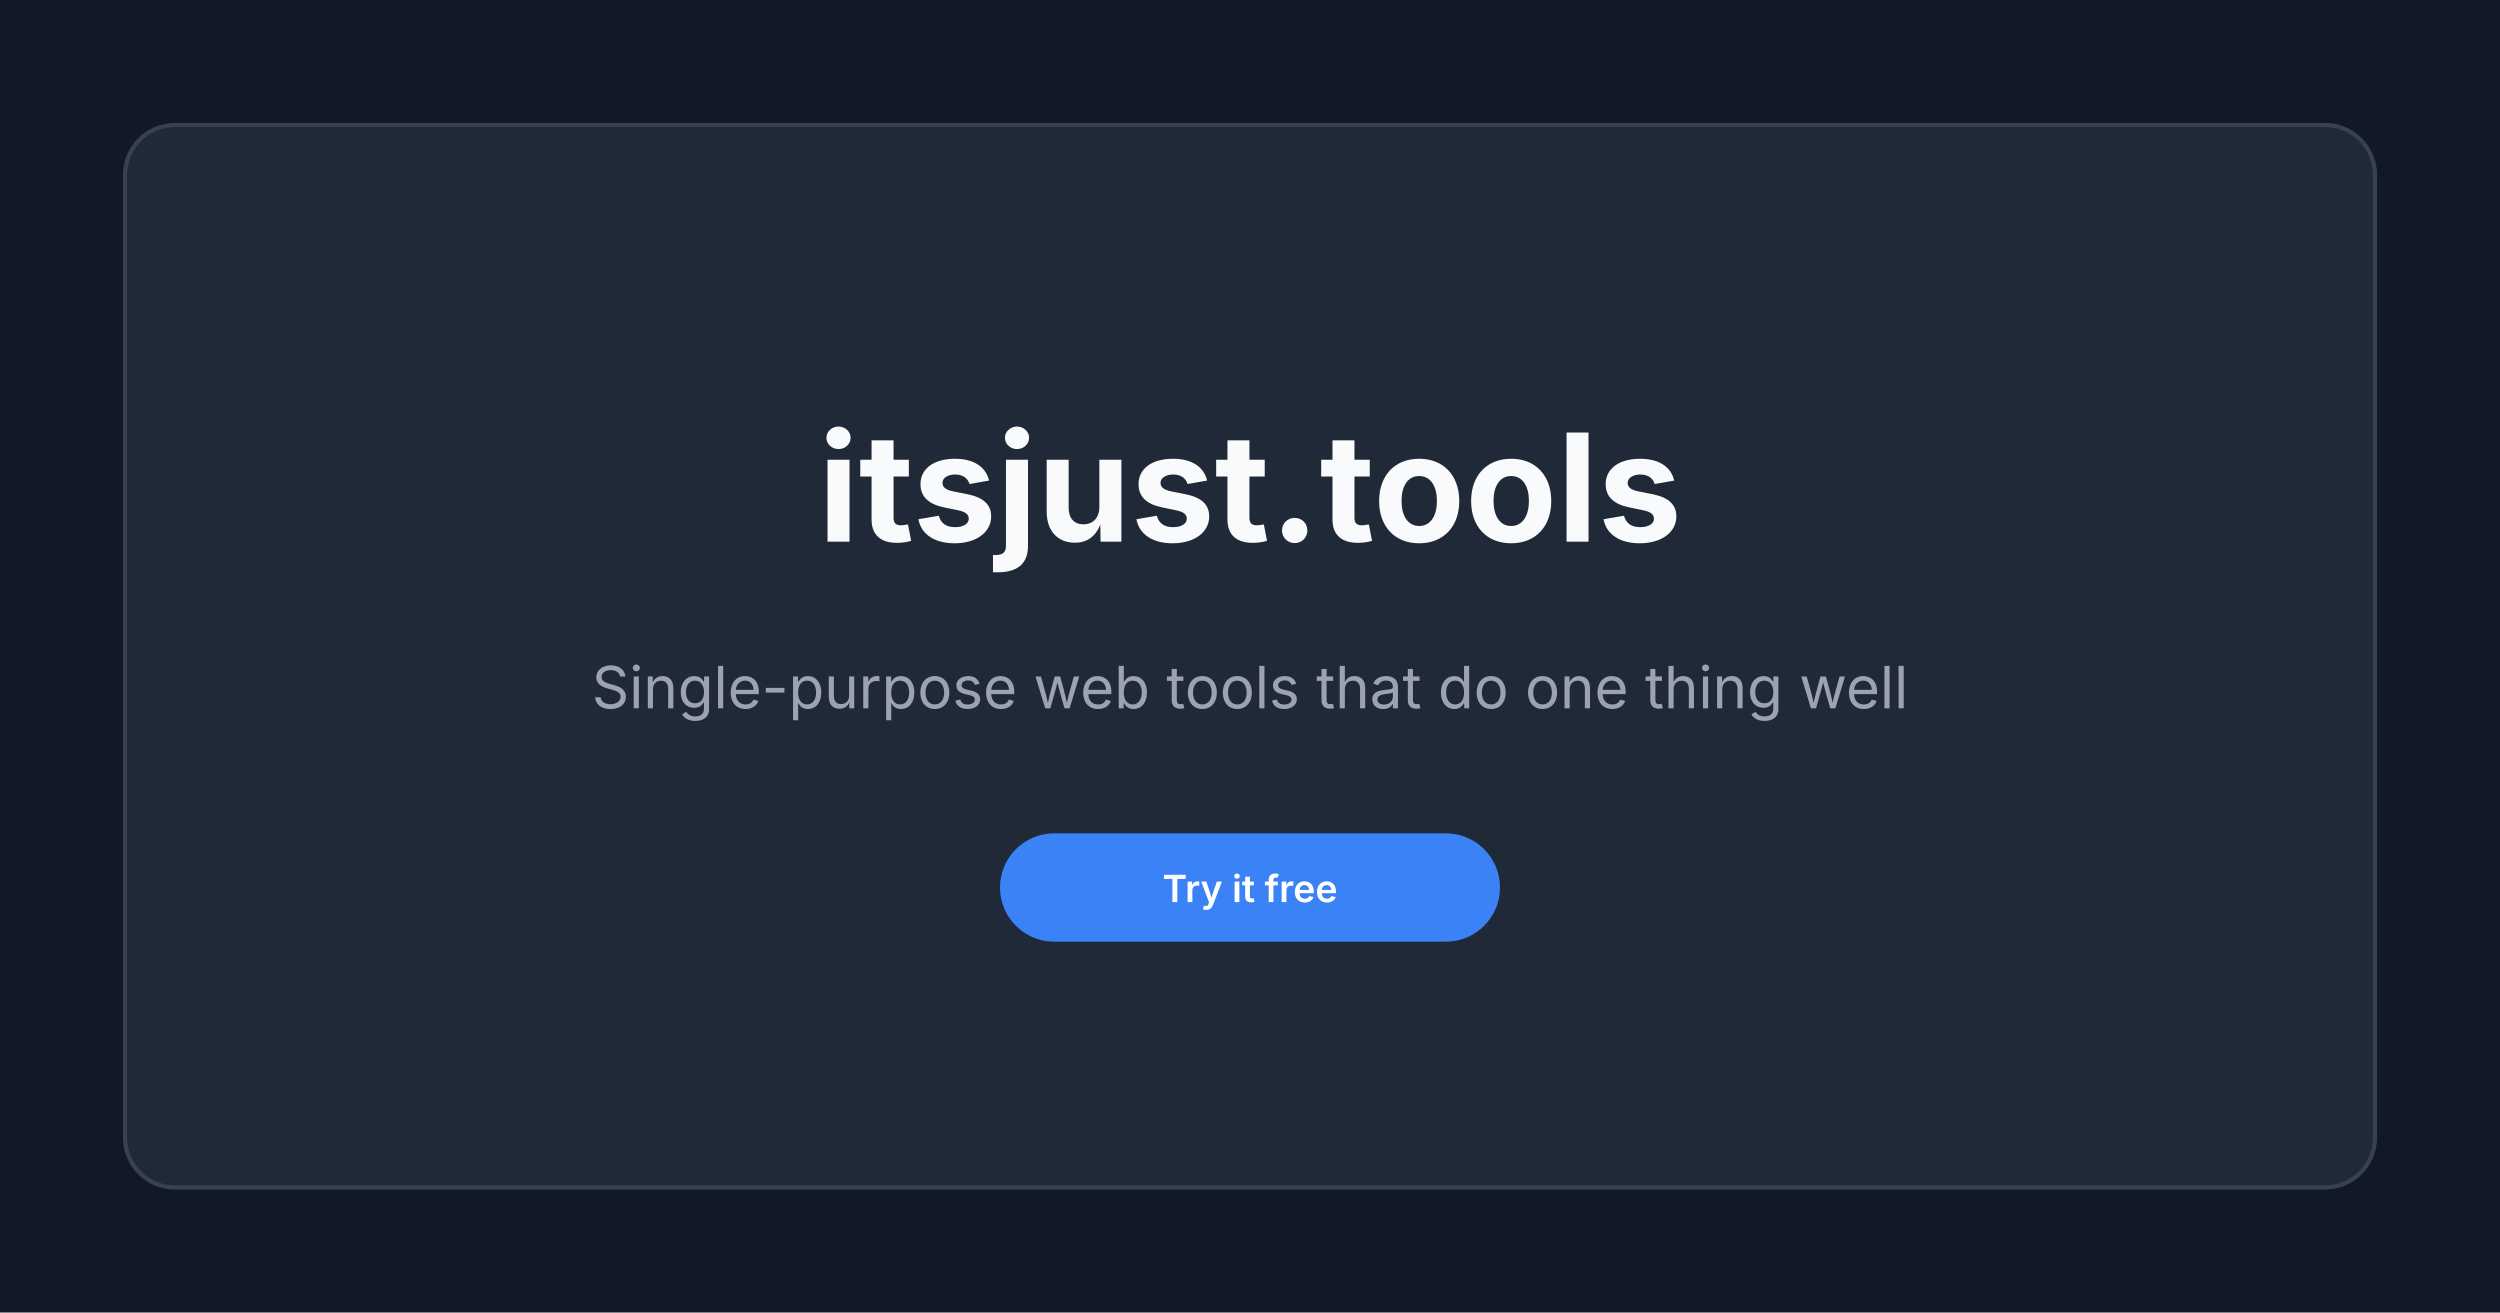
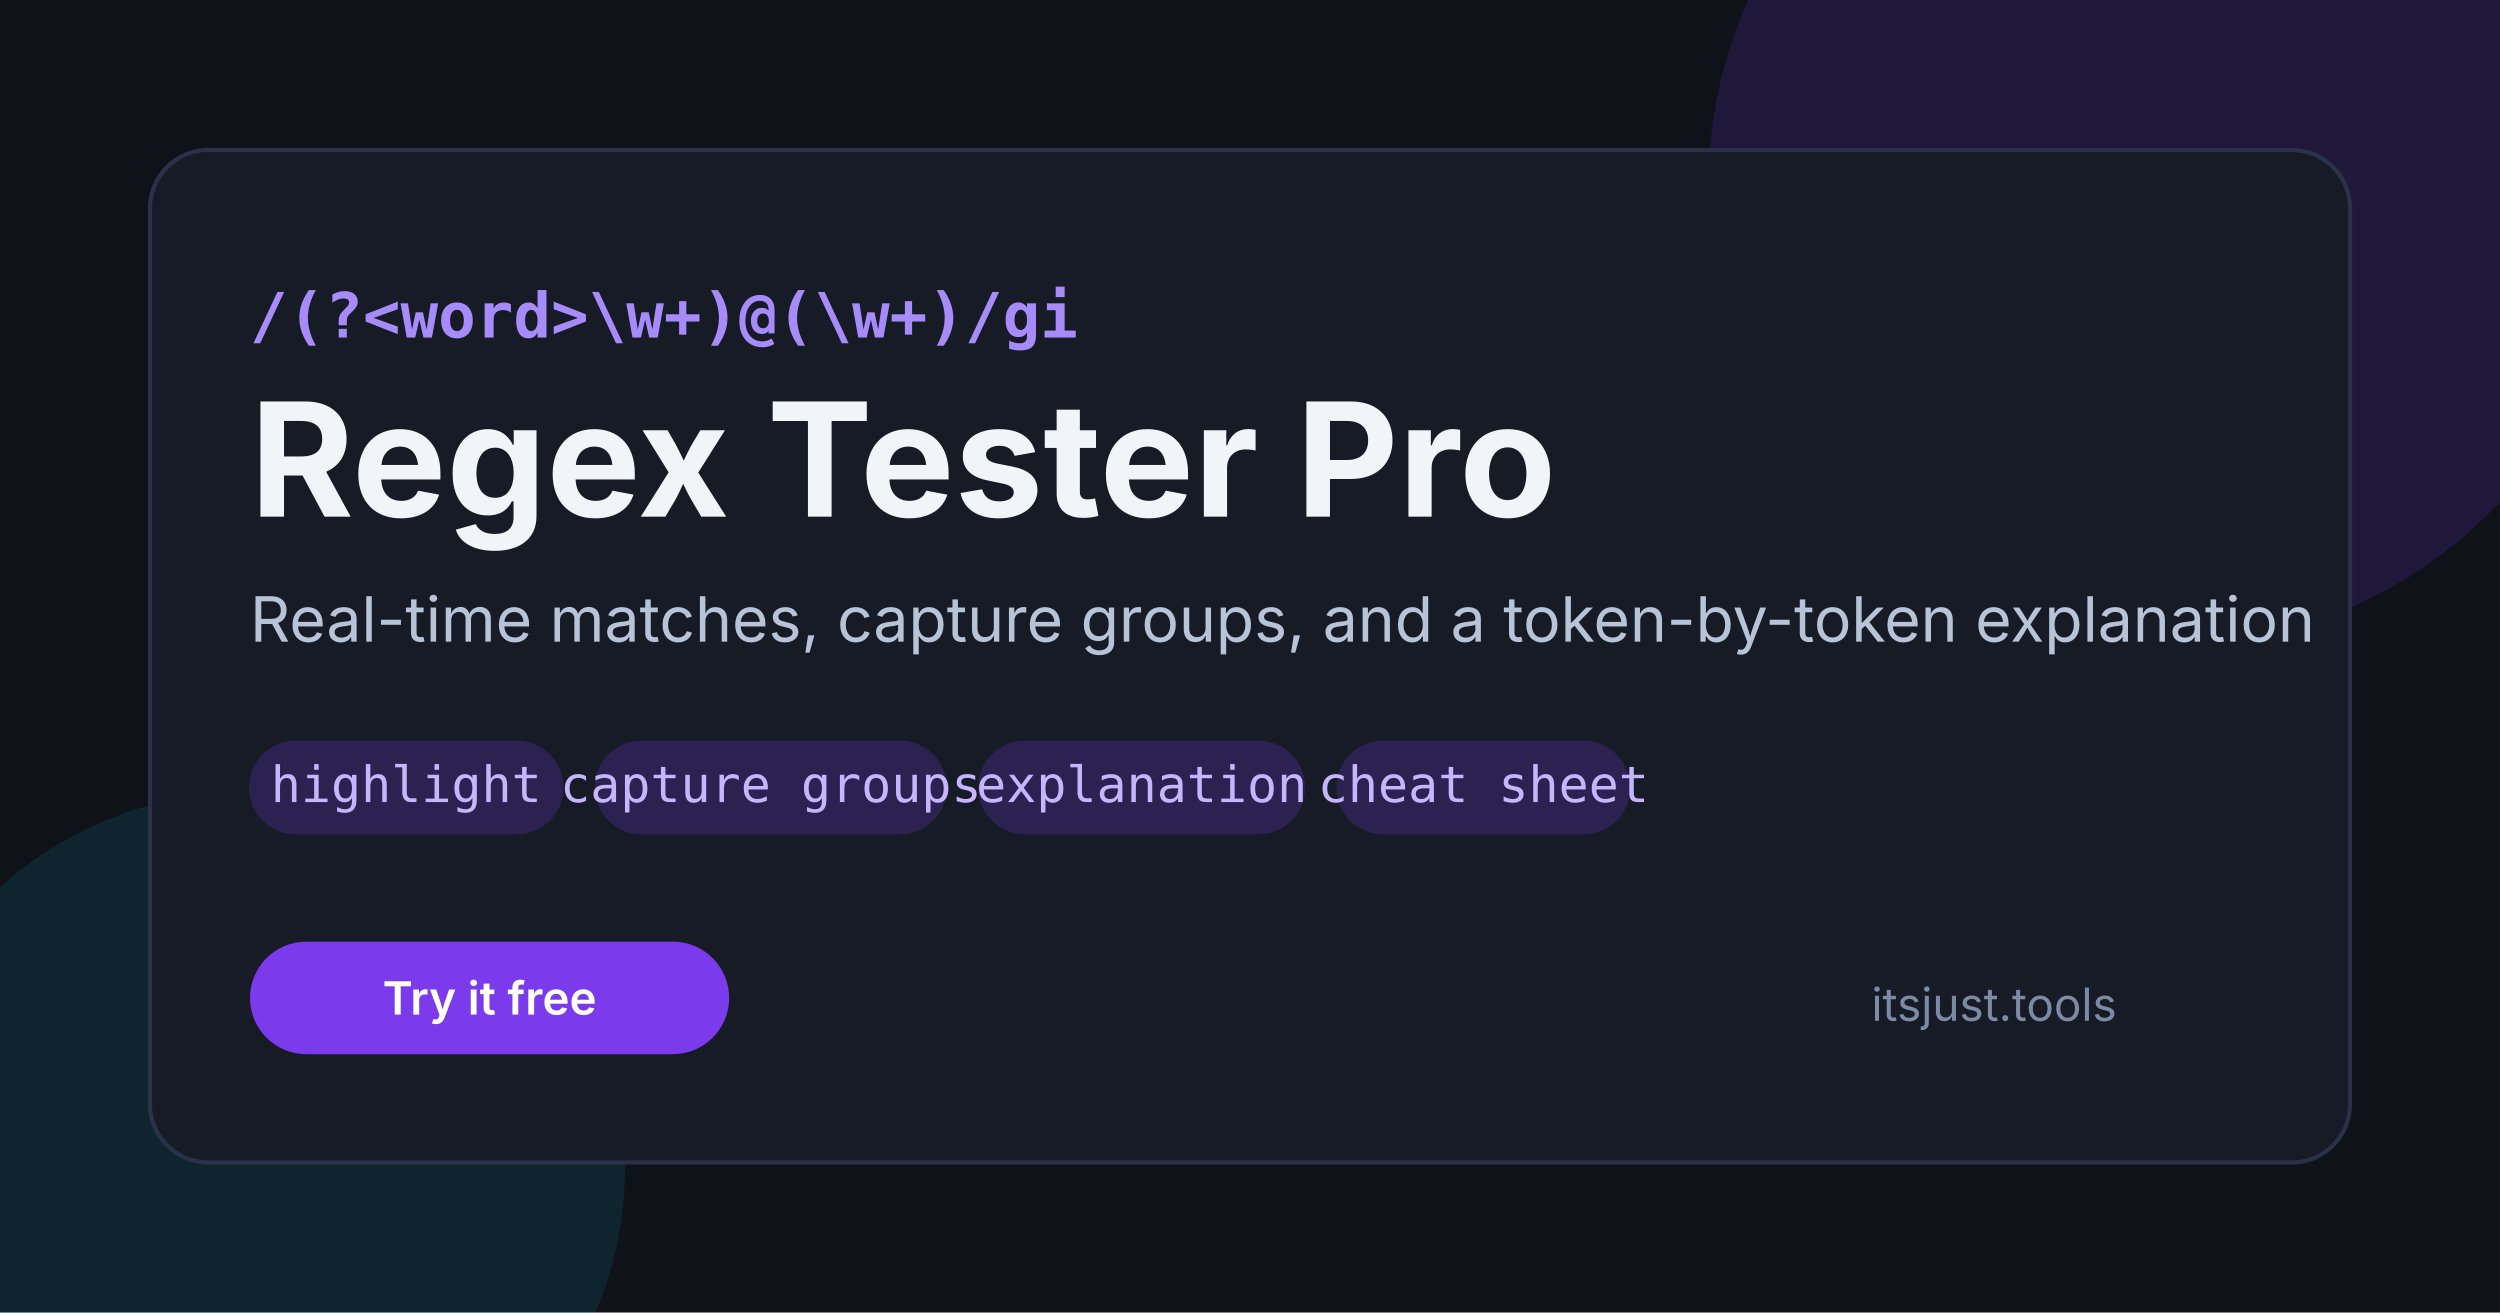
- <svg xmlns="http://www.w3.org/2000/svg" width="1200" height="630">
-   <rect width="1200" height="630" fill="#111827" />
-   <rect x="60" y="60" width="1080" height="510" rx="24" fill="#1f2937" stroke="#374151" stroke-width="2" />
-   <text x="600" y="260" font-family="system-ui, -apple-system, sans-serif" font-size="72" fill="#f9fafb" text-anchor="middle" font-weight="bold">itsjust.tools</text>
-   <text x="600" y="340" font-family="system-ui, -apple-system, sans-serif" font-size="28" fill="#9ca3af" text-anchor="middle">Single-purpose web tools that do one thing well</text>
-   <rect x="480" y="400" width="240" height="52" rx="26" fill="#3b82f6" />
-   <text x="600" y="433" font-family="system-ui, -apple-system, sans-serif" font-size="18" fill="#ffffff" text-anchor="middle" font-weight="600">Try it free</text>
+ <svg xmlns="http://www.w3.org/2000/svg" width="1200" height="630" viewBox="0 0 1200 630">
+   <rect width="1200" height="630" fill="#0f1219" />
+   <circle cx="1040" cy="90" r="220" fill="#7c3aed" opacity="0.16" />
+   <circle cx="120" cy="560" r="180" fill="#06b6d4" opacity="0.12" />
+   <rect x="72" y="72" width="1056" height="486" rx="28" fill="#161b26" stroke="#2a3148" stroke-width="2" />
+   <text x="120" y="162" font-family="ui-monospace, Menlo, Monaco, monospace" font-size="30" fill="#a78bfa" font-weight="600">/(?&lt;word&gt;\w+)@(\w+)/gi</text>
+   <text x="120" y="248" font-family="system-ui, -apple-system, sans-serif" font-size="76" fill="#f1f5f9" font-weight="700">Regex Tester Pro</text>
+   <text x="120" y="308" font-family="system-ui, -apple-system, sans-serif" font-size="30" fill="#b7c3d6">Real-time matches, capture groups, and a token-by-token explanation</text>
+   <g font-family="ui-monospace, Menlo, Monaco, monospace" font-size="24">
+     <rect x="120" y="356" width="150" height="44" rx="22" fill="#7c3aed" opacity="0.22" stroke="#7c3aed" />
+     <text x="195" y="385" fill="#c4b5fd" text-anchor="middle">highlight</text>
+     <rect x="286" y="356" width="168" height="44" rx="22" fill="#7c3aed" opacity="0.22" stroke="#7c3aed" />
+     <text x="370" y="385" fill="#c4b5fd" text-anchor="middle">capture groups</text>
+     <rect x="470" y="356" width="156" height="44" rx="22" fill="#7c3aed" opacity="0.22" stroke="#7c3aed" />
+     <text x="548" y="385" fill="#c4b5fd" text-anchor="middle">explanation</text>
+     <rect x="642" y="356" width="140" height="44" rx="22" fill="#7c3aed" opacity="0.22" stroke="#7c3aed" />
+     <text x="712" y="385" fill="#c4b5fd" text-anchor="middle">cheat sheet</text>
+   </g>
+   <rect x="120" y="452" width="230" height="54" rx="27" fill="#7c3aed" />
+   <text x="235" y="487" font-family="system-ui, -apple-system, sans-serif" font-size="22" fill="#ffffff" text-anchor="middle" font-weight="600">Try it free</text>
+   <text x="1016" y="490" font-family="system-ui, -apple-system, sans-serif" font-size="22" fill="#7c8aa5" text-anchor="end">itsjust.tools</text>
</svg>
